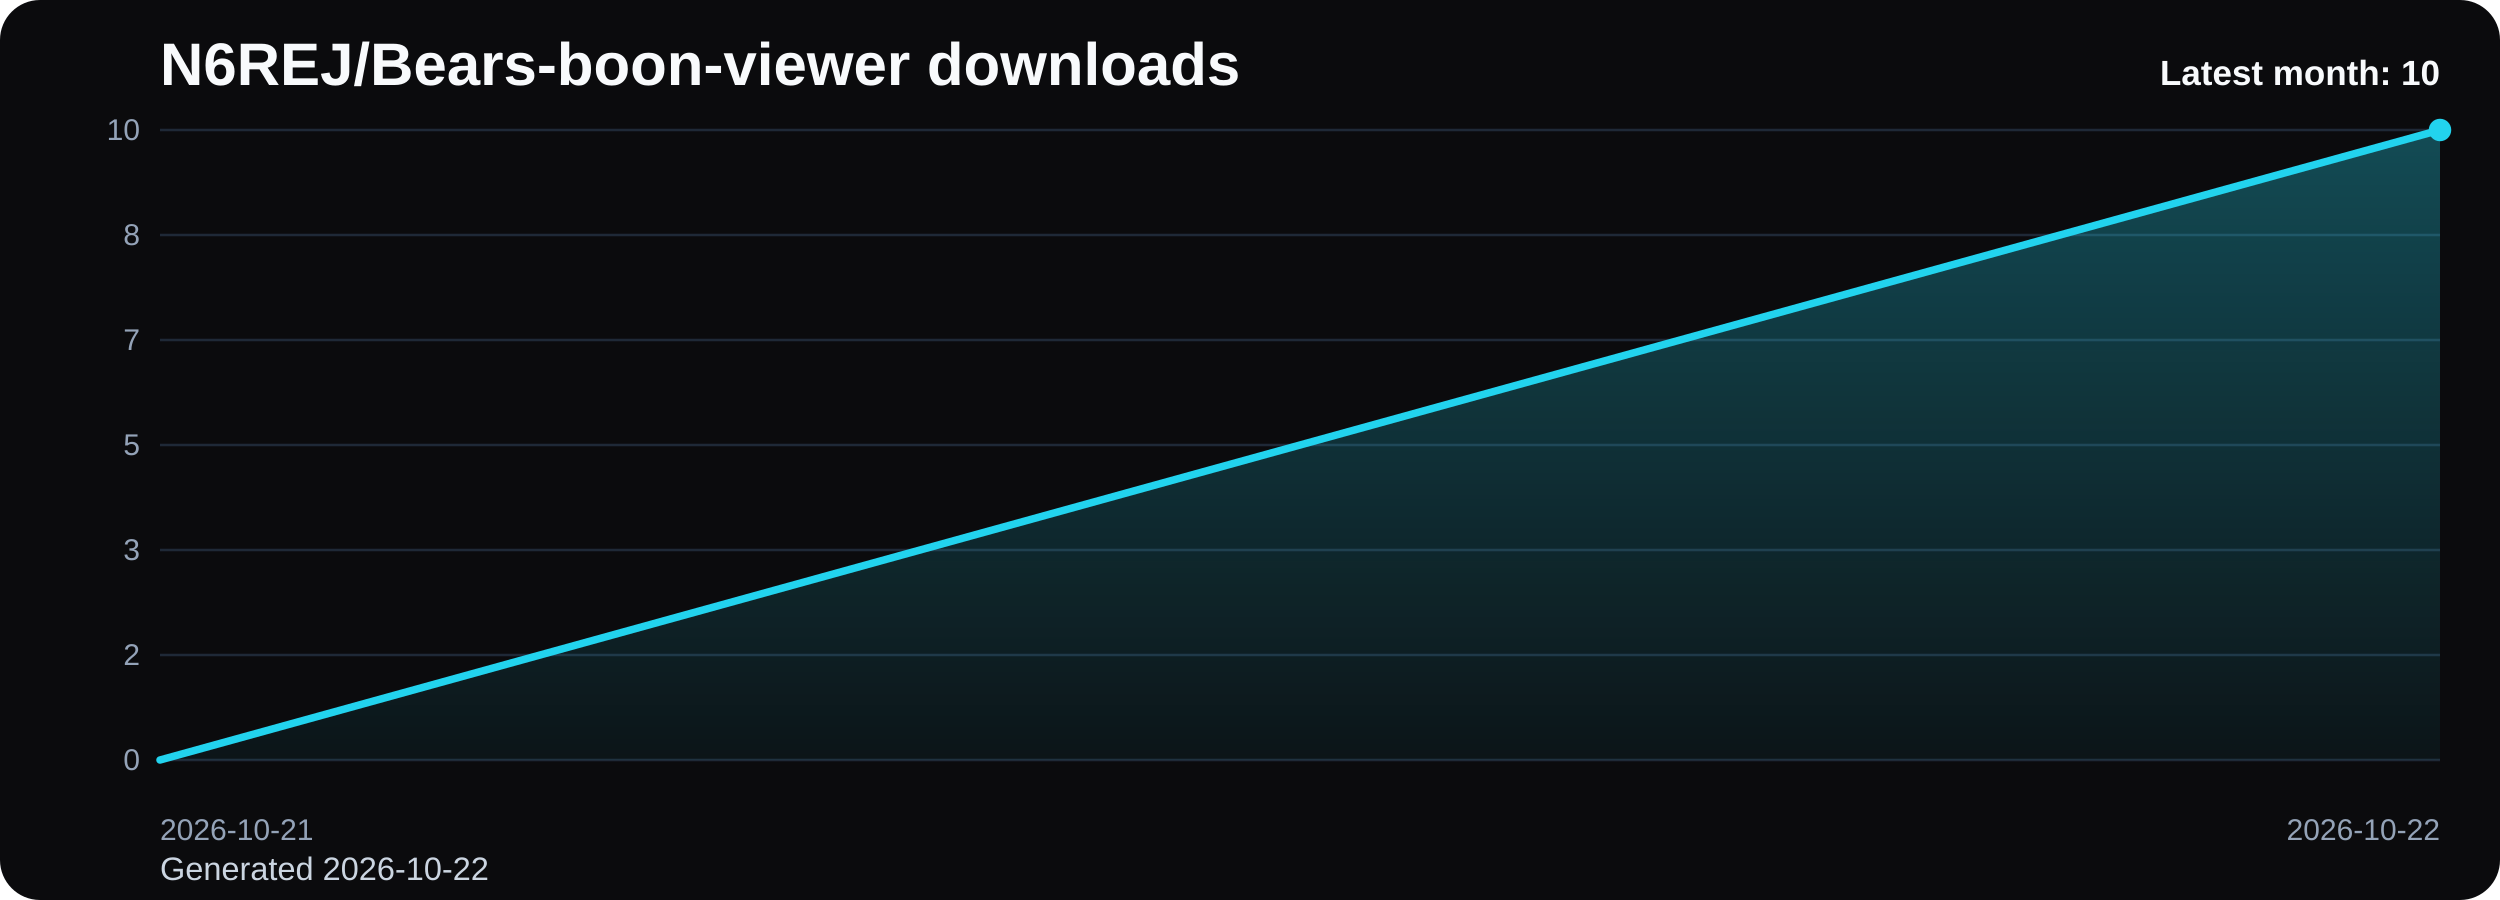
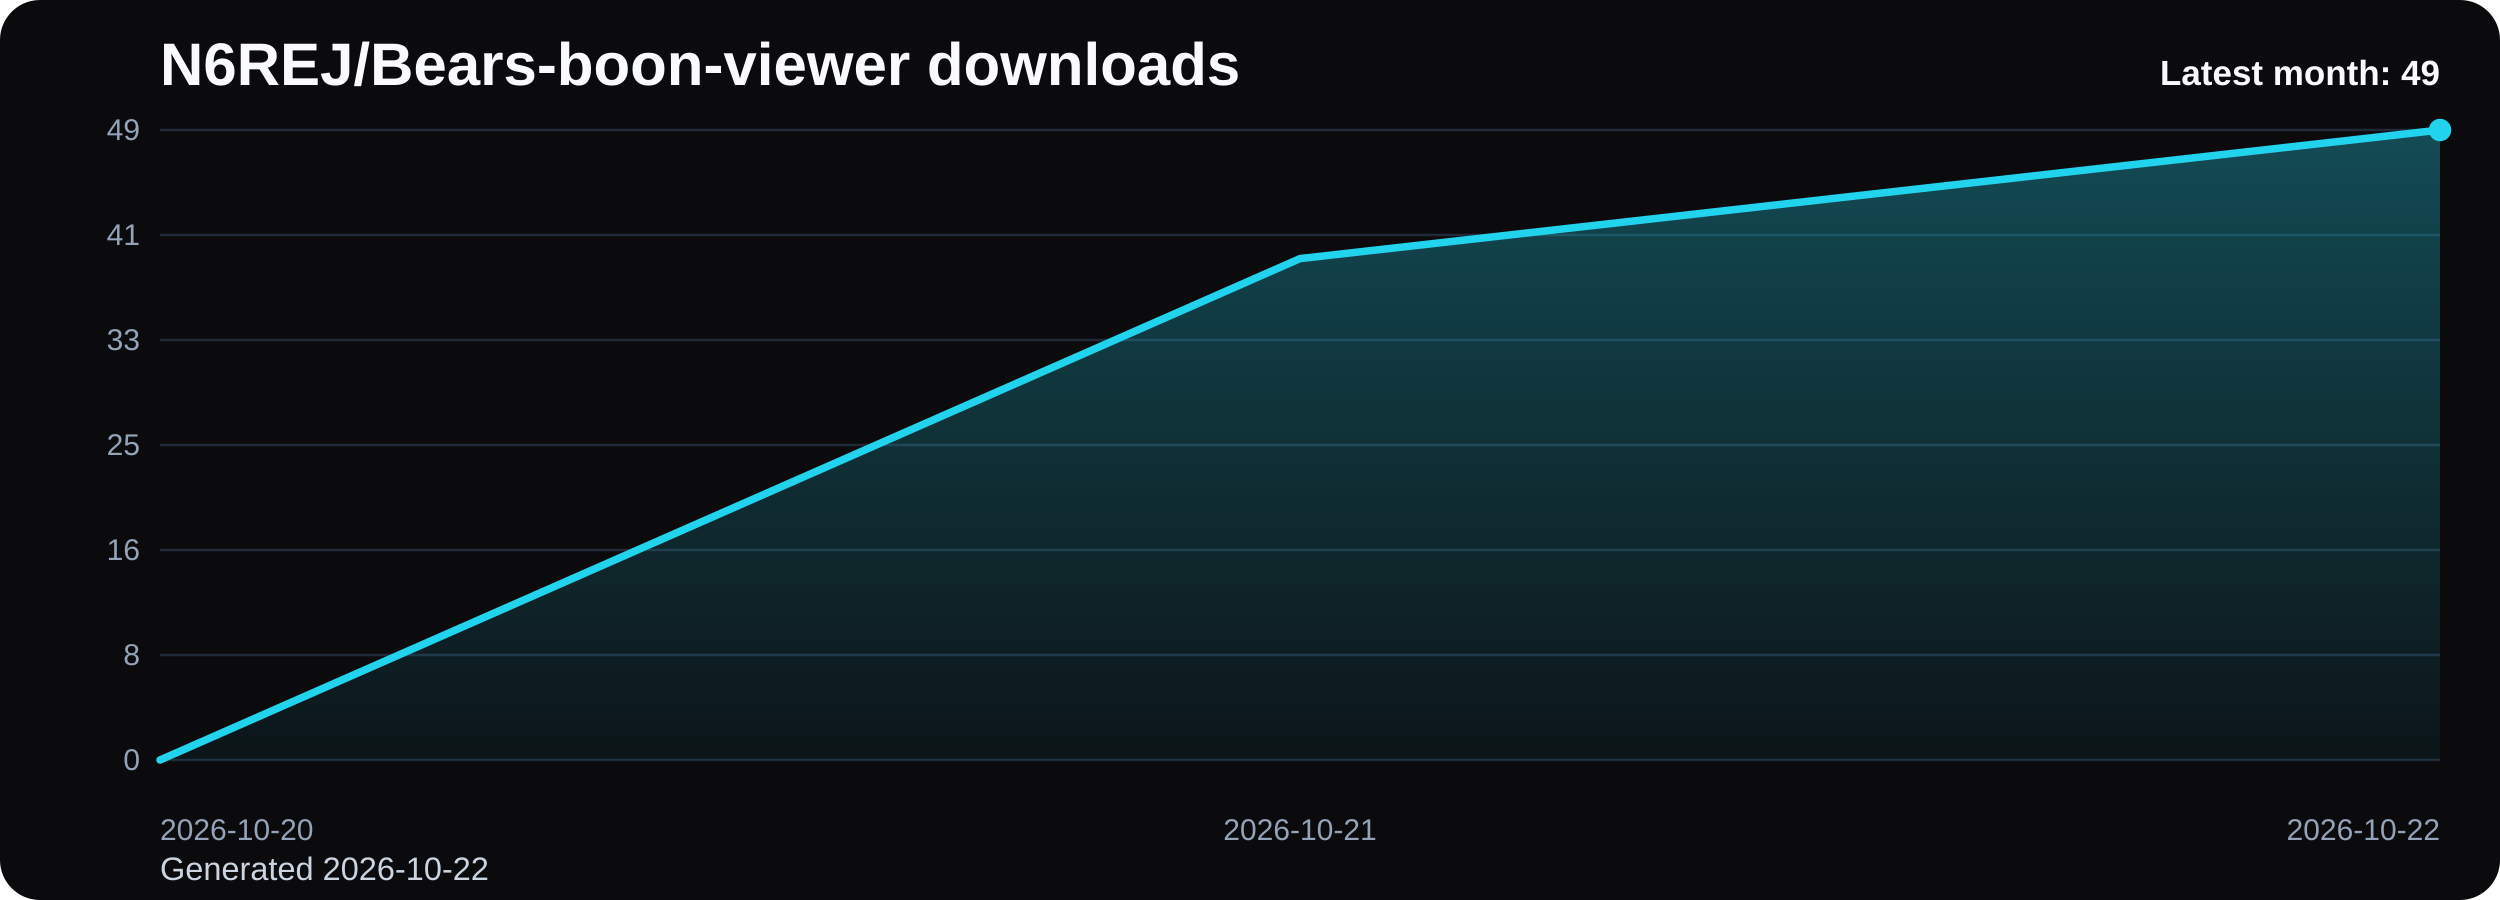
<svg xmlns="http://www.w3.org/2000/svg" viewBox="0 0 1000 360" role="img" aria-label="N6REJ/Bears-boon-viewer downloads chart">
  <defs>
    <linearGradient id="fill-monthly-black" x1="0" y1="0" x2="0" y2="1">
      <stop offset="0%" stop-color="#22d3ee" stop-opacity="0.32" />
      <stop offset="100%" stop-color="#22d3ee" stop-opacity="0.05" />
    </linearGradient>
    <style>
      .bg { fill: #0b0b0d; }
      .title { font: 700 24px Arial, sans-serif; fill: #f8fafc; }
      .sub { font: 400 13px Arial, sans-serif; fill: #cbd5e1; }
      .grid { stroke: #1f2937; stroke-width: 1; }
      .axis { font: 400 12px Arial, sans-serif; fill: #94a3b8; }
      .line { fill: none; stroke: #22d3ee; stroke-width: 3; stroke-linecap: round; stroke-linejoin: round; }
      .dot { fill: #22d3ee; }
      .value { font: 600 11px Arial, sans-serif; fill: #cbd5e1; }
      .latest { font: 700 14px Arial, sans-serif; fill: #f8fafc; }
    </style>
  </defs>
  <rect class="bg" x="0" y="0" width="1000" height="360" rx="16" />
  <text class="title" x="64" y="34">N6REJ/Bears-boon-viewer downloads</text>
  <text class="sub" x="64" y="352">Generated 2026-10-22</text>
  <line x1="64" y1="52.00" x2="976" y2="52.00" class="grid" />
-   <text x="56" y="56.00" text-anchor="end" class="axis">10</text>
+   <text x="56" y="56.00" text-anchor="end" class="axis">49</text>
  <line x1="64" y1="94.00" x2="976" y2="94.00" class="grid" />
-   <text x="56" y="98.00" text-anchor="end" class="axis">8</text>
+   <text x="56" y="98.00" text-anchor="end" class="axis">41</text>
  <line x1="64" y1="136.00" x2="976" y2="136.00" class="grid" />
-   <text x="56" y="140.00" text-anchor="end" class="axis">7</text>
+   <text x="56" y="140.00" text-anchor="end" class="axis">33</text>
  <line x1="64" y1="178.00" x2="976" y2="178.00" class="grid" />
-   <text x="56" y="182.00" text-anchor="end" class="axis">5</text>
+   <text x="56" y="182.00" text-anchor="end" class="axis">25</text>
  <line x1="64" y1="220.00" x2="976" y2="220.00" class="grid" />
-   <text x="56" y="224.00" text-anchor="end" class="axis">3</text>
+   <text x="56" y="224.00" text-anchor="end" class="axis">16</text>
  <line x1="64" y1="262.00" x2="976" y2="262.00" class="grid" />
-   <text x="56" y="266.00" text-anchor="end" class="axis">2</text>
+   <text x="56" y="266.00" text-anchor="end" class="axis">8</text>
  <line x1="64" y1="304.00" x2="976" y2="304.00" class="grid" />
  <text x="56" y="308.00" text-anchor="end" class="axis">0</text>
-   <path d="M 64.00 304 L 64.00 304.00 L 976.00 52.00 L 976.00 304 Z" fill="url(#fill-monthly-black)" />
-   <polyline class="line" points="64.00,304.00 976.00,52.00" />
+   <path d="M 64.00 304 L 64.00 304.00 L 520.00 103.43 L 976.00 52.00 L 976.00 304 Z" fill="url(#fill-monthly-black)" />
+   <polyline class="line" points="64.00,304.00 520.00,103.43 976.00,52.00" />
  <circle class="dot" cx="976.00" cy="52.00" r="4.5" />
-   <text class="axis" x="64.00" y="336" text-anchor="start">2026-10-21</text>
+   <text class="axis" x="64.00" y="336" text-anchor="start">2026-10-20</text>
+   <text class="axis" x="520.00" y="336" text-anchor="middle">2026-10-21</text>
  <text class="axis" x="976.00" y="336" text-anchor="end">2026-10-22</text>
-   <text class="latest" x="976" y="34" text-anchor="end">Latest month: 10</text>
+   <text class="latest" x="976" y="34" text-anchor="end">Latest month: 49</text>
</svg>
